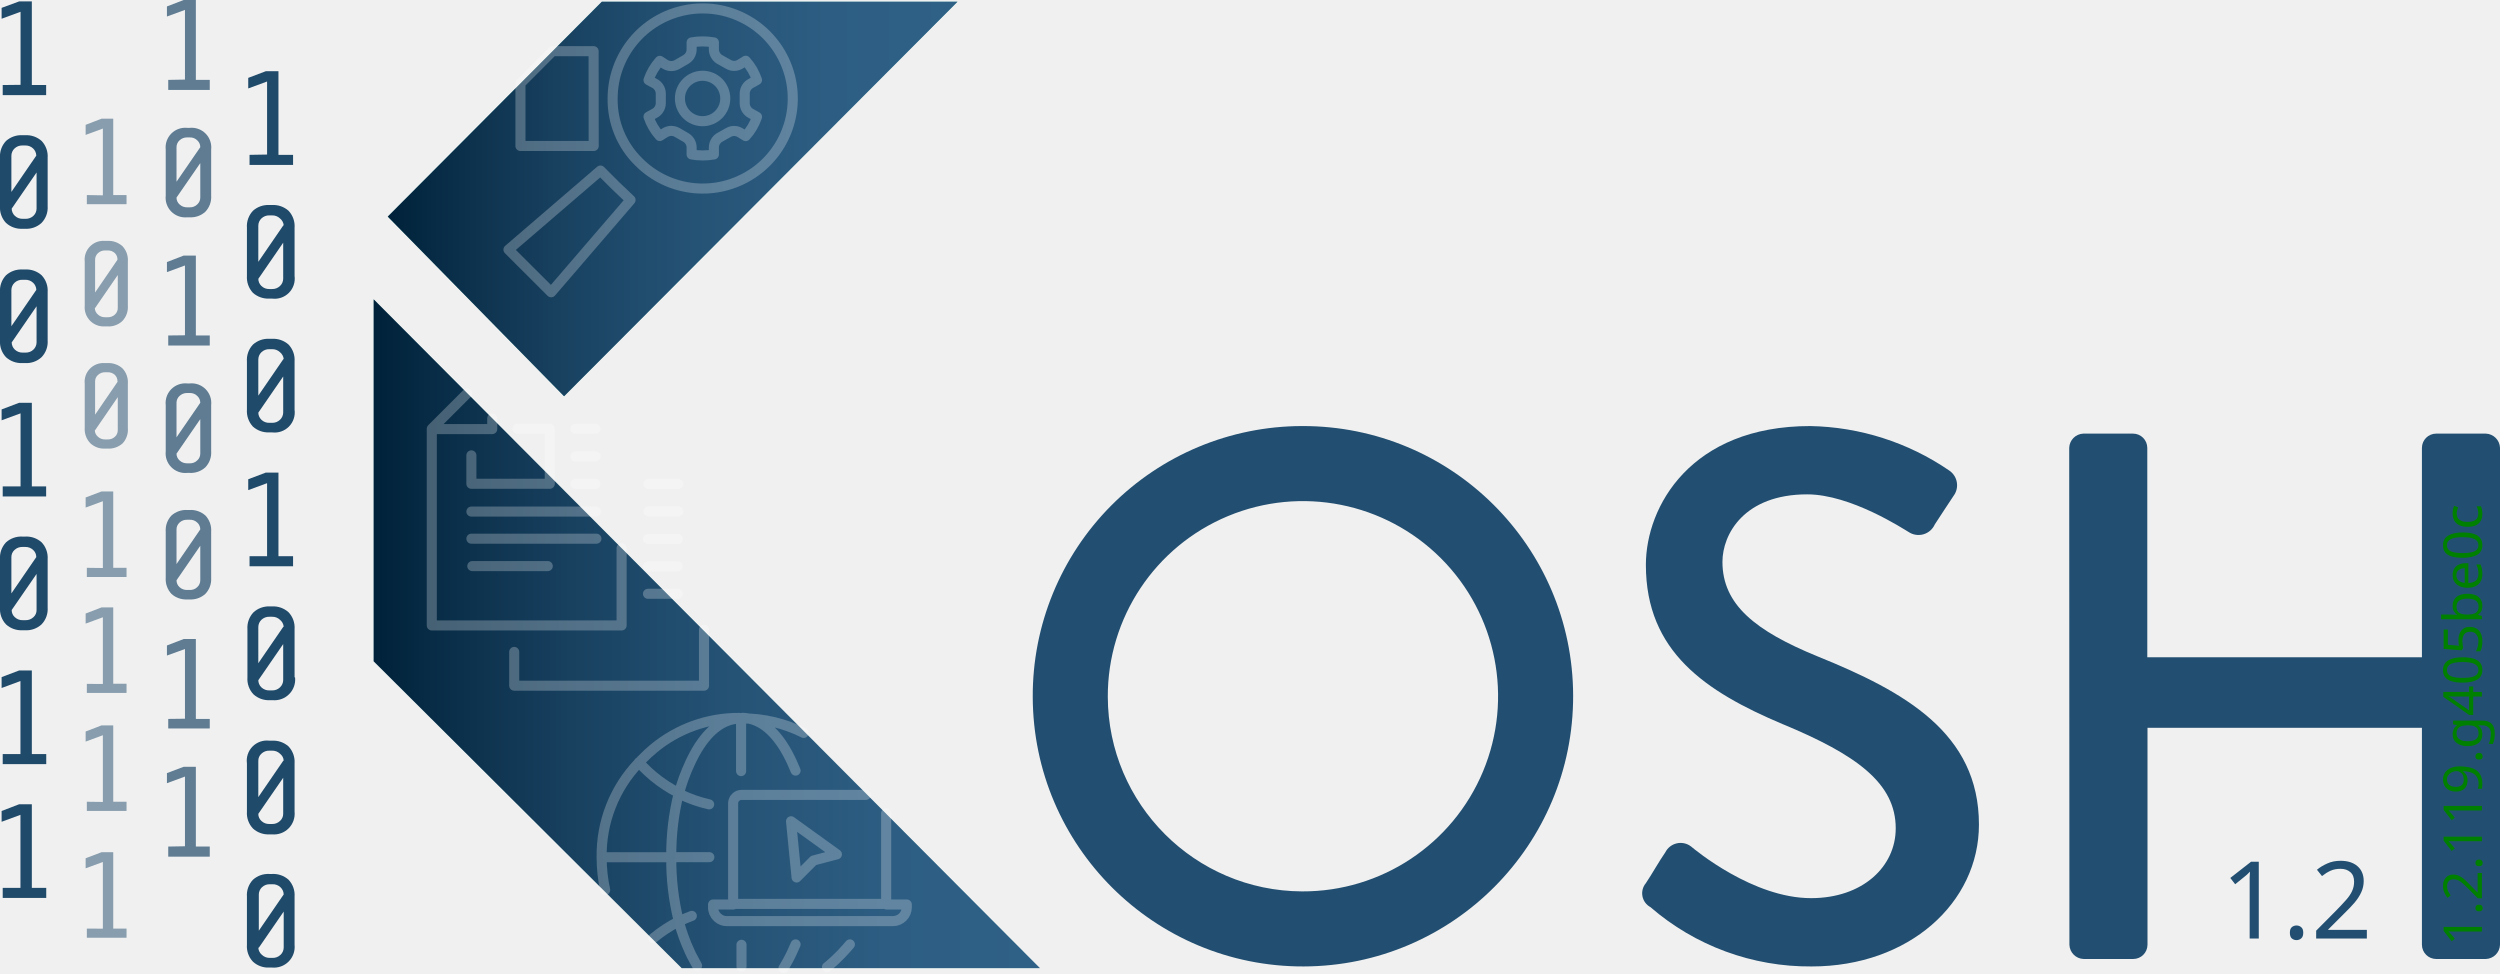
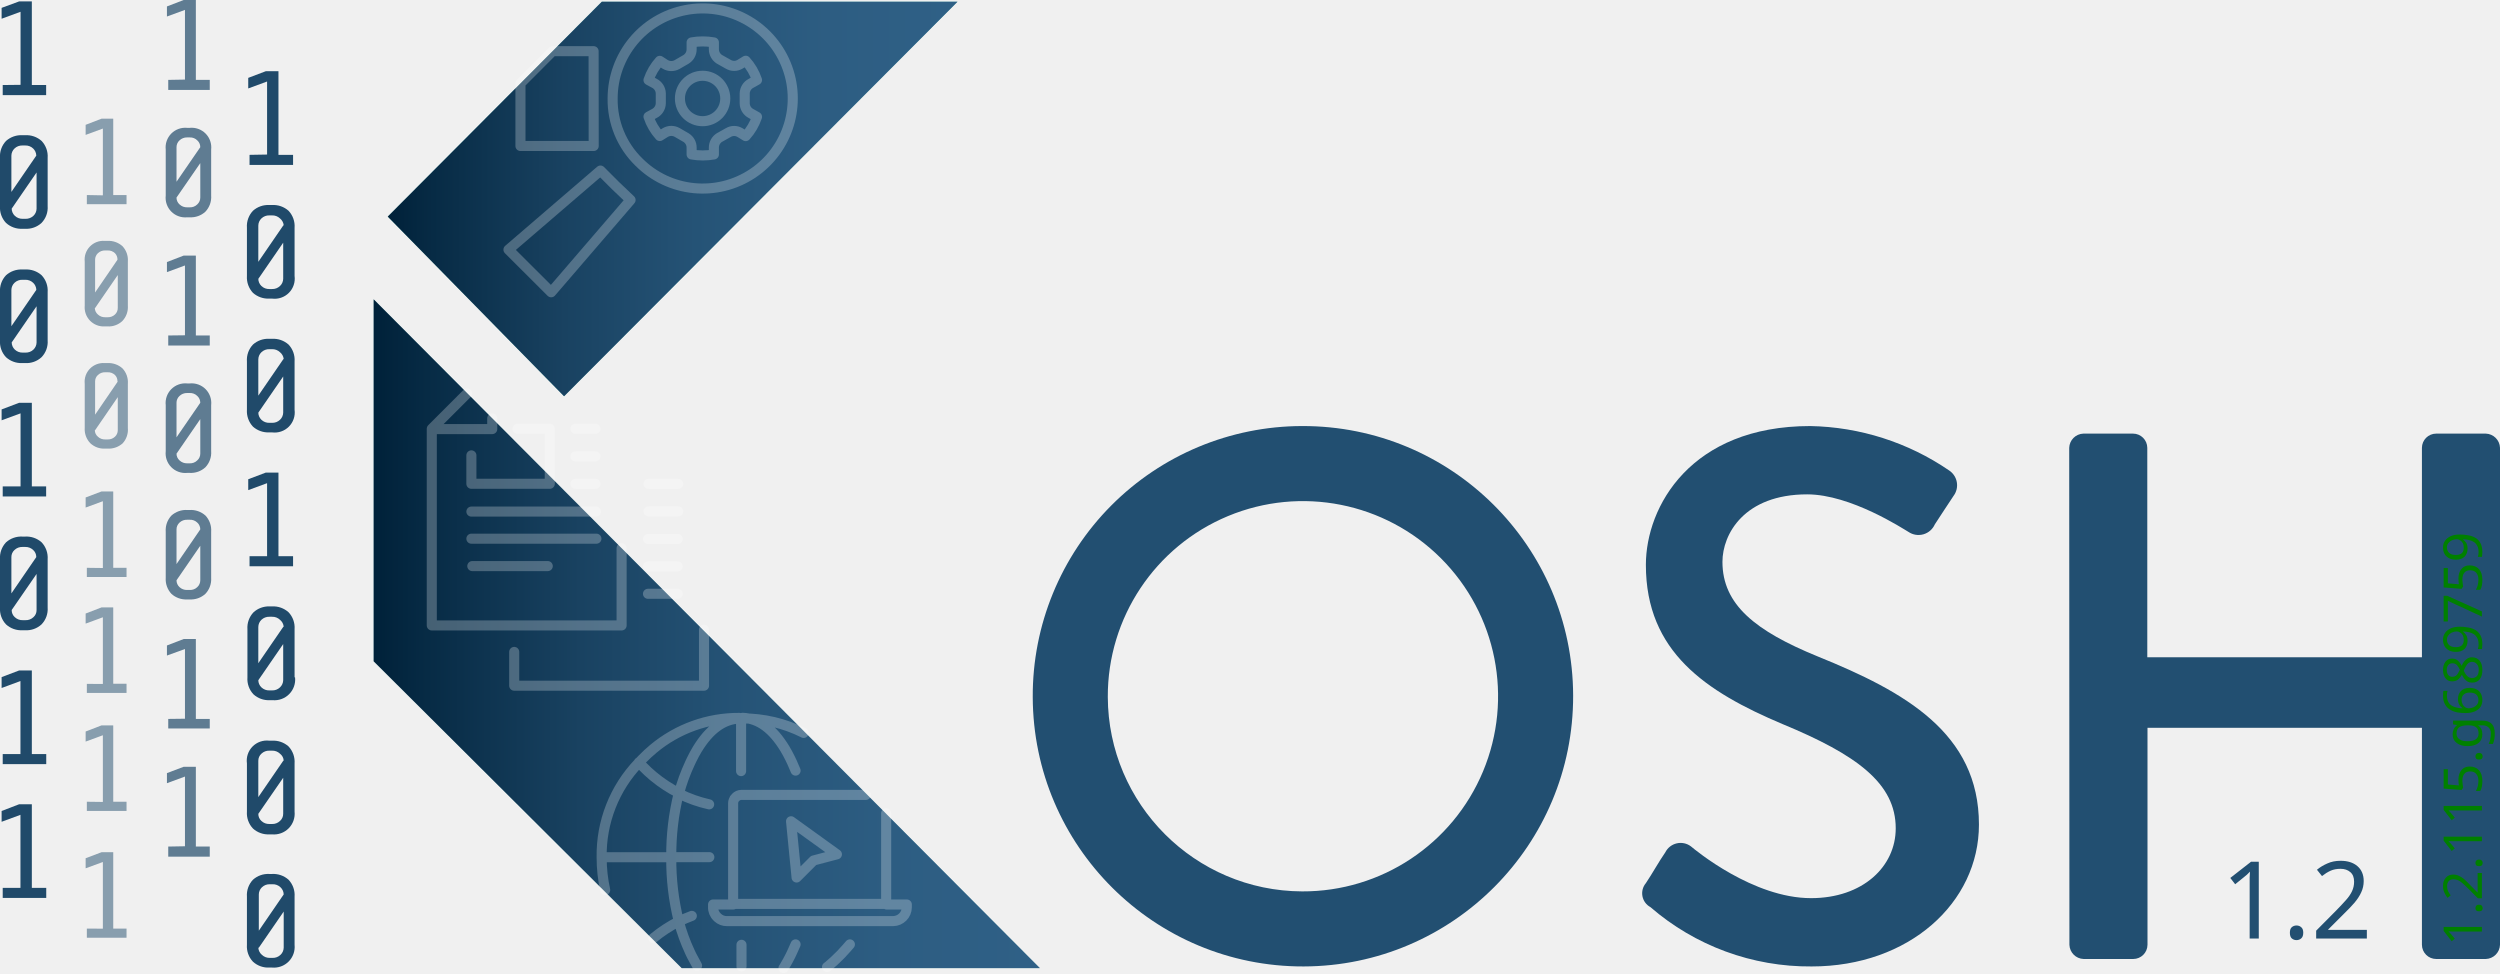
<svg xmlns="http://www.w3.org/2000/svg" xmlns:xlink="http://www.w3.org/1999/xlink" viewBox="0 0 248.15 96.65" version="1.1" id="svg4211">
  <defs id="defs4110">
    <style id="style4094">.cls-1{isolation:isolate;}.cls-2,.cls-3,.cls-4,.cls-5{fill:#224f71;}.cls-3,.cls-4,.cls-5,.cls-6{mix-blend-mode:multiply;}.cls-4{opacity:0.7;}.cls-5{opacity:0.5;}.cls-6{fill:#afdedc;}.cls-7{fill:url(#linear-gradient);}.cls-8{fill:url(#linear-gradient-2);}.cls-9{opacity:0.25;}.cls-10,.cls-11{fill:none;stroke:#fff;stroke-linecap:round;stroke-linejoin:round;}.cls-10{fill-rule:evenodd;}</style>
    <linearGradient id="linear-gradient" x1="38.49" y1="19.75" x2="95.04" y2="19.75" gradientUnits="userSpaceOnUse">
      <stop offset="0" stop-color="#002139" id="stop4096" />
      <stop offset="0.08" stop-color="#072b45" id="stop4098" />
      <stop offset="0.31" stop-color="#194261" id="stop4100" />
      <stop offset="0.54" stop-color="#255376" id="stop4102" />
      <stop offset="0.77" stop-color="#2d5d82" id="stop4104" />
      <stop offset="0.99" stop-color="#2f6086" id="stop4106" />
    </linearGradient>
    <linearGradient id="linear-gradient-2" x1="37.09" y1="62.9" x2="103.22" y2="62.9" xlink:href="#linear-gradient" />
    <linearGradient xlink:href="#linear-gradient" id="linearGradient4217" gradientUnits="userSpaceOnUse" x1="38.49" y1="19.75" x2="95.04" y2="19.75" />
  </defs>
  <path class="cls-2" d="m 129.25,42.29 a 26.82,26.82 0 1 1 -26.74,26.89 26.77,26.77 0 0 1 26.74,-26.89 z m 0,46.19 a 19.37,19.37 0 1 0 -19.29,-19.3 19.37,19.37 0 0 0 19.29,19.3 z" id="path4112" style="isolation:isolate;fill:#224f71" />
  <path class="cls-2" d="m 163.37,87.66 c 0.67,-1 1.26,-2.09 1.93,-3.06 a 1.7,1.7 0 0 1 2.54,-0.59 c 0.44,0.37 6.18,5.14 11.92,5.14 5.14,0 8.41,-3.13 8.41,-6.93 0,-4.47 -3.87,-7.3 -11.24,-10.35 -7.6,-3.21 -13.56,-7.16 -13.56,-15.8 0,-5.81 4.47,-13.78 16.31,-13.78 a 25.21,25.21 0 0 1 13.78,4.4 1.76,1.76 0 0 1 0.45,2.53 c -0.6,0.89 -1.27,1.94 -1.86,2.83 a 1.77,1.77 0 0 1 -2.61,0.75 c -0.52,-0.3 -5.74,-3.73 -10.06,-3.73 -6.25,0 -8.41,3.95 -8.41,6.7 0,4.25 3.27,6.86 9.46,9.39 8.64,3.5 16,7.6 16,16.69 0,7.75 -6.93,14.08 -16.61,14.08 a 24.14,24.14 0 0 1 -16,-5.89 1.56,1.56 0 0 1 -0.45,-2.38 z" id="path4114" style="isolation:isolate;fill:#224f71" />
  <path class="cls-2" d="m 205.39,44.45 a 1.46,1.46 0 0 1 1.41,-1.41 h 4.92 a 1.42,1.42 0 0 1 1.42,1.41 V 65.24 H 240.4 V 44.45 a 1.42,1.42 0 0 1 1.42,-1.41 h 4.91 a 1.46,1.46 0 0 1 1.42,1.41 v 49.33 a 1.46,1.46 0 0 1 -1.42,1.41 h -4.91 A 1.42,1.42 0 0 1 240.4,93.78 V 72.24 h -27.24 v 21.54 a 1.42,1.42 0 0 1 -1.42,1.41 h -4.92 a 1.46,1.46 0 0 1 -1.41,-1.41 z" id="path4116" style="isolation:isolate;fill:#224f71" />
  <path class="cls-3" d="m 0.27,8.44 v 1 h 4.31 v -1 H 3.16 V 0.14 H 1.9 L 0.16,0.78 V 1.86 L 2.04,1.17 v 7.25 z" id="path4124" style="isolation:isolate;mix-blend-mode:multiply;fill:#224f71" />
  <path class="cls-3" d="M 4.73,20.45 V 15.67 A 2.21,2.21 0 0 0 4.13,13.99 2.26,2.26 0 0 0 2.5,13.42 H 2.23 A 2.26,2.26 0 0 0 0.6,13.99 2.21,2.21 0 0 0 0,15.67 v 4.78 a 2.21,2.21 0 0 0 0.6,1.68 2.26,2.26 0 0 0 1.63,0.58 H 2.5 a 2.22,2.22 0 0 0 1.62,-0.58 2.18,2.18 0 0 0 0.61,-1.68 z m -1.13,-5 -2.47,3.6 v -3.6 a 1,1 0 0 1 0.31,-0.71 1.09,1.09 0 0 1 0.79,-0.3 H 2.5 a 1.09,1.09 0 0 1 0.79,0.3 1,1 0 0 1 0.31,0.68 z m -2.44,5.26 2.47,-3.59 v 3.59 a 1,1 0 0 1 -0.31,0.71 1.09,1.09 0 0 1 -0.79,0.3 H 2.26 A 1.09,1.09 0 0 1 1.47,21.42 1,1 0 0 1 1.16,20.71 Z" id="path4126" style="isolation:isolate;mix-blend-mode:multiply;fill:#224f71" />
  <path class="cls-3" d="M 4.73,33.78 V 29 A 2.21,2.21 0 0 0 4.13,27.32 2.26,2.26 0 0 0 2.5,26.75 H 2.23 A 2.26,2.26 0 0 0 0.6,27.32 2.21,2.21 0 0 0 0,29 v 4.78 a 2.21,2.21 0 0 0 0.6,1.68 2.26,2.26 0 0 0 1.63,0.58 H 2.5 a 2.22,2.22 0 0 0 1.62,-0.58 2.18,2.18 0 0 0 0.61,-1.68 z m -1.13,-5 -2.47,3.6 v -3.6 a 1,1 0 0 1 0.31,-0.71 1.09,1.09 0 0 1 0.79,-0.3 H 2.5 a 1.09,1.09 0 0 1 0.79,0.3 1,1 0 0 1 0.31,0.63 z M 1.16,33.99 3.63,30.4 v 3.59 A 1,1 0 0 1 3.32,34.7 1.09,1.09 0 0 1 2.53,35 H 2.26 A 1.09,1.09 0 0 1 1.47,34.7 1,1 0 0 1 1.16,33.99 Z" id="path4128" style="isolation:isolate;mix-blend-mode:multiply;fill:#224f71" />
  <path class="cls-3" d="m 0.27,48.28 v 1 h 4.31 v -1 H 3.16 v -8.3 H 1.9 l -1.74,0.66 v 1.08 l 1.88,-0.69 v 7.25 z" id="path4130" style="isolation:isolate;mix-blend-mode:multiply;fill:#224f71" />
  <path class="cls-3" d="M 4.73,60.3 V 55.52 A 2.23,2.23 0 0 0 4.13,53.83 2.26,2.26 0 0 0 2.5,53.26 H 2.23 A 2.26,2.26 0 0 0 0.6,53.83 2.23,2.23 0 0 0 0,55.52 v 4.78 a 2.21,2.21 0 0 0 0.6,1.68 2.26,2.26 0 0 0 1.63,0.58 H 2.5 A 2.22,2.22 0 0 0 4.12,61.98 2.18,2.18 0 0 0 4.73,60.3 Z m -1.13,-5 -2.47,3.6 v -3.6 a 0.93,0.93 0 0 1 0.31,-0.71 1.09,1.09 0 0 1 0.79,-0.3 H 2.5 a 1.09,1.09 0 0 1 0.79,0.3 0.93,0.93 0 0 1 0.31,0.68 z m -2.44,5.25 2.47,-3.58 v 3.58 a 0.92,0.92 0 0 1 -0.31,0.71 1.09,1.09 0 0 1 -0.79,0.3 H 2.26 A 1.09,1.09 0 0 1 1.47,61.26 0.92,0.92 0 0 1 1.16,60.55 Z" id="path4132" style="isolation:isolate;mix-blend-mode:multiply;fill:#224f71" />
  <path class="cls-3" d="m 0.27,74.85 v 1 h 4.32 v -1 H 3.16 v -8.3 H 1.9 l -1.74,0.66 v 1.08 L 2.03,67.6 v 7.25 z" id="path4134" style="isolation:isolate;mix-blend-mode:multiply;fill:#224f71" />
  <path class="cls-3" d="m 0.27,88.13 v 1 h 4.32 v -1 H 3.16 v -8.3 H 1.9 L 0.16,80.5 v 1.07 l 1.87,-0.69 v 7.25 z" id="path4136" style="isolation:isolate;mix-blend-mode:multiply;fill:#224f71" />
  <path class="cls-3" d="m 24.77,15.37 v 1 h 4.32 v -1 h -1.45 v -8.3 h -1.26 l -1.74,0.66 v 1.05 l 1.87,-0.69 v 7.25 z" id="path4138" style="isolation:isolate;mix-blend-mode:multiply;fill:#224f71" />
  <path class="cls-3" d="M 29.24,27.39 V 22.61 A 2.22,2.22 0 0 0 28.64,20.92 2.27,2.27 0 0 0 27,20.35 h -0.26 a 2.25,2.25 0 0 0 -1.63,0.57 2.22,2.22 0 0 0 -0.6,1.69 v 4.78 a 2.24,2.24 0 0 0 0.6,1.68 2.28,2.28 0 0 0 1.63,0.57 H 27 a 2,2 0 0 0 2.24,-2.25 z m -1.13,-5 -2.47,3.6 v -3.6 a 1,1 0 0 1 0.31,-0.71 1.09,1.09 0 0 1 0.79,-0.3 H 27 a 1.08,1.08 0 0 1 0.79,0.3 1,1 0 0 1 0.37,0.67 z m -2.47,5.29 2.47,-3.59 v 3.59 a 1,1 0 0 1 -0.32,0.71 1.08,1.08 0 0 1 -0.79,0.3 h -0.26 a 1.09,1.09 0 0 1 -0.79,-0.3 1,1 0 0 1 -0.31,-0.75 z" id="path4140" style="isolation:isolate;mix-blend-mode:multiply;fill:#224f71" />
  <path class="cls-3" d="M 29.24,40.67 V 35.88 A 2.21,2.21 0 0 0 28.64,34.2 2.27,2.27 0 0 0 27,33.63 h -0.26 a 2.25,2.25 0 0 0 -1.63,0.57 2.21,2.21 0 0 0 -0.6,1.68 v 4.79 a 2.24,2.24 0 0 0 0.6,1.68 2.28,2.28 0 0 0 1.63,0.57 H 27 a 2,2 0 0 0 2.24,-2.25 z m -1.13,-5 -2.47,3.6 v -3.6 a 1,1 0 0 1 0.31,-0.71 1.09,1.09 0 0 1 0.79,-0.3 H 27 a 1.08,1.08 0 0 1 0.79,0.3 1,1 0 0 1 0.37,0.67 z m -2.47,5.29 2.47,-3.59 v 3.59 a 1,1 0 0 1 -0.32,0.71 1.08,1.08 0 0 1 -0.79,0.3 h -0.26 a 1.09,1.09 0 0 1 -0.79,-0.3 1,1 0 0 1 -0.31,-0.75 z" id="path4142" style="isolation:isolate;mix-blend-mode:multiply;fill:#224f71" />
  <path class="cls-3" d="m 24.77,55.21 v 1 h 4.32 v -1 h -1.45 v -8.3 h -1.26 l -1.74,0.66 v 1.08 l 1.87,-0.69 v 7.25 z" id="path4144" style="isolation:isolate;mix-blend-mode:multiply;fill:#224f71" />
  <path class="cls-3" d="M 29.24,67.23 V 62.45 A 2.21,2.21 0 0 0 28.64,60.77 2.28,2.28 0 0 0 27,60.19 h -0.26 a 2.25,2.25 0 0 0 -1.58,0.59 2.21,2.21 0 0 0 -0.6,1.68 v 4.78 a 2.21,2.21 0 0 0 0.6,1.68 2.24,2.24 0 0 0 1.63,0.58 h 0.26 a 2.06,2.06 0 0 0 2.24,-2.26 z m -1.13,-5 -2.47,3.6 v -3.6 a 1,1 0 0 1 0.31,-0.71 1.09,1.09 0 0 1 0.79,-0.3 H 27 a 1.08,1.08 0 0 1 0.79,0.3 1,1 0 0 1 0.37,0.68 z m -2.47,5.29 2.47,-3.59 v 3.59 a 1,1 0 0 1 -0.32,0.71 1.08,1.08 0 0 1 -0.79,0.3 h -0.26 a 1.09,1.09 0 0 1 -0.79,-0.3 1,1 0 0 1 -0.31,-0.74 z" id="path4146" style="isolation:isolate;mix-blend-mode:multiply;fill:#224f71" />
  <path class="cls-3" d="M 29.24,80.52 V 75.78 A 2.23,2.23 0 0 0 28.64,74.09 2.27,2.27 0 0 0 27,73.52 h -0.26 a 2,2 0 0 0 -2.23,2.26 v 4.78 a 2.21,2.21 0 0 0 0.6,1.68 2.24,2.24 0 0 0 1.63,0.58 H 27 a 2.06,2.06 0 0 0 2.24,-2.26 z m -1.13,-5 -2.47,3.6 v -3.6 a 0.93,0.93 0 0 1 0.31,-0.71 1.09,1.09 0 0 1 0.79,-0.3 H 27 a 1.08,1.08 0 0 1 0.79,0.3 0.94,0.94 0 0 1 0.37,0.68 z m -2.47,5.26 2.47,-3.58 v 3.58 a 0.94,0.94 0 0 1 -0.32,0.71 1.08,1.08 0 0 1 -0.79,0.3 h -0.26 a 1.09,1.09 0 0 1 -0.79,-0.3 0.93,0.93 0 0 1 -0.31,-0.71 z" id="path4148" style="isolation:isolate;mix-blend-mode:multiply;fill:#224f71" />
  <path class="cls-3" d="M 29.24,93.78 V 89 A 2.21,2.21 0 0 0 28.64,87.32 2.27,2.27 0 0 0 27,86.75 h -0.26 a 2.25,2.25 0 0 0 -1.63,0.57 2.21,2.21 0 0 0 -0.6,1.68 v 4.78 a 2.21,2.21 0 0 0 0.6,1.68 2.24,2.24 0 0 0 1.63,0.58 H 27 a 2.06,2.06 0 0 0 2.24,-2.26 z m -1.08,-5 -2.47,3.6 v -3.6 a 1,1 0 0 1 0.31,-0.71 1.09,1.09 0 0 1 0.79,-0.3 h 0.26 a 1.08,1.08 0 0 1 0.79,0.3 1,1 0 0 1 0.32,0.71 z m -2.47,5.29 2.47,-3.59 v 3.59 a 1,1 0 0 1 -0.32,0.71 1.08,1.08 0 0 1 -0.79,0.3 H 26.79 A 1.09,1.09 0 0 1 26,94.78 1,1 0 0 1 25.64,94.06 Z" id="path4150" style="isolation:isolate;mix-blend-mode:multiply;fill:#224f71" />
  <path class="cls-4" d="m 16.7,7.93 v 1 h 4.12 v -1 H 19.44 V 0 h -1.21 l -1.66,0.64 v 1 L 18.36,0.98 V 7.9 Z" id="path4152" style="opacity:0.7;isolation:isolate;mix-blend-mode:multiply;fill:#224f71" />
  <path class="cls-4" d="m 20.96,19.41 v -4.56 a 1.95,1.95 0 0 0 -2.13,-2.16 h -0.25 a 1.95,1.95 0 0 0 -2.13,2.16 v 4.56 a 1.95,1.95 0 0 0 2.13,2.16 h 0.25 a 2.13,2.13 0 0 0 1.55,-0.55 2.1,2.1 0 0 0 0.58,-1.61 z m -1.08,-4.8 -2.36,3.43 v -3.43 a 0.9,0.9 0 0 1 0.3,-0.68 1.06,1.06 0 0 1 0.76,-0.29 h 0.25 a 1,1 0 0 1 0.75,0.29 0.9,0.9 0 0 1 0.3,0.68 z m -2.36,5 2.36,-3.42 v 3.42 a 0.9,0.9 0 0 1 -0.3,0.68 1,1 0 0 1 -0.75,0.29 h -0.25 a 1.06,1.06 0 0 1 -0.76,-0.29 0.9,0.9 0 0 1 -0.3,-0.64 z" id="path4154" style="opacity:0.7;isolation:isolate;mix-blend-mode:multiply;fill:#224f71" />
  <path class="cls-4" d="m 16.7,33.3 v 1 h 4.12 v -1 h -1.38 v -7.93 h -1.21 l -1.66,0.64 v 1 l 1.79,-0.66 v 6.93 z" id="path4156" style="opacity:0.7;isolation:isolate;mix-blend-mode:multiply;fill:#224f71" />
  <path class="cls-4" d="m 20.96,44.78 v -4.56 a 1.95,1.95 0 0 0 -2.13,-2.16 h -0.25 a 1.95,1.95 0 0 0 -2.13,2.16 v 4.56 a 1.95,1.95 0 0 0 2.13,2.16 h 0.25 a 2.13,2.13 0 0 0 1.55,-0.55 2.1,2.1 0 0 0 0.58,-1.61 z m -1.08,-4.8 -2.36,3.43 v -3.43 a 0.91,0.91 0 0 1 0.3,-0.68 1.06,1.06 0 0 1 0.76,-0.29 h 0.25 a 1,1 0 0 1 0.75,0.29 0.91,0.91 0 0 1 0.3,0.67 z m -2.36,5.05 2.36,-3.43 v 3.43 a 0.89,0.89 0 0 1 -0.3,0.67 1,1 0 0 1 -0.75,0.29 h -0.25 a 1.06,1.06 0 0 1 -0.76,-0.29 0.89,0.89 0 0 1 -0.3,-0.68 z" id="path4158" style="opacity:0.7;isolation:isolate;mix-blend-mode:multiply;fill:#224f71" />
  <path class="cls-4" d="m 16.7,71.36 v 0.95 h 4.12 v -0.95 h -1.38 v -7.93 h -1.21 l -1.66,0.64 v 1 l 1.79,-0.65 v 6.92 z" id="path4160" style="opacity:0.7;isolation:isolate;mix-blend-mode:multiply;fill:#224f71" />
  <path class="cls-4" d="m 20.96,57.36 v -4.58 a 2.12,2.12 0 0 0 -0.57,-1.61 2.18,2.18 0 0 0 -1.56,-0.55 h -0.25 a 2.18,2.18 0 0 0 -1.56,0.55 2.12,2.12 0 0 0 -0.57,1.61 v 4.57 a 2.13,2.13 0 0 0 0.57,1.6 2.15,2.15 0 0 0 1.56,0.55 h 0.25 a 2.13,2.13 0 0 0 1.55,-0.55 2.09,2.09 0 0 0 0.58,-1.59 z m -1.08,-4.81 -2.36,3.44 v -3.44 a 0.91,0.91 0 0 1 0.3,-0.68 1.05,1.05 0 0 1 0.76,-0.28 h 0.25 a 1,1 0 0 1 0.75,0.28 0.91,0.91 0 0 1 0.3,0.68 z m -2.36,5.05 2.36,-3.43 v 3.43 a 0.91,0.91 0 0 1 -0.3,0.68 1,1 0 0 1 -0.75,0.28 h -0.25 a 1.05,1.05 0 0 1 -0.76,-0.28 0.91,0.91 0 0 1 -0.3,-0.68 z" id="path4162" style="opacity:0.7;isolation:isolate;mix-blend-mode:multiply;fill:#224f71" />
  <path class="cls-4" d="m 16.7,84.03 v 1 h 4.12 v -1 h -1.38 v -7.92 h -1.21 l -1.66,0.63 v 1 l 1.79,-0.66 V 84 Z" id="path4164" style="opacity:0.7;isolation:isolate;mix-blend-mode:multiply;fill:#224f71" />
  <path class="cls-5" d="m 8.62,19.36 v 0.91 h 3.94 V 19.36 H 11.24 V 11.78 H 10.08 L 8.5,12.39 v 1 l 1.71,-0.63 v 6.63 z" id="path4166" style="opacity:0.5;isolation:isolate;mix-blend-mode:multiply;fill:#224f71" />
  <path class="cls-5" d="m 12.69,30.34 v -4.37 a 2,2 0 0 0 -0.54,-1.54 2.07,2.07 0 0 0 -1.5,-0.52 h -0.24 a 1.86,1.86 0 0 0 -2,2.06 v 4.37 a 1.89,1.89 0 0 0 2,2.06 h 0.24 a 2,2 0 0 0 1.49,-0.53 2,2 0 0 0 0.55,-1.53 z m -1,-4.6 -2.25,3.29 v -3.25 a 0.88,0.88 0 0 1 0.28,-0.65 1,1 0 0 1 0.72,-0.27 h 0.24 a 1,1 0 0 1 0.73,0.27 0.88,0.88 0 0 1 0.25,0.65 z m -2.25,4.83 2.25,-3.27 v 3.27 a 0.86,0.86 0 0 1 -0.28,0.65 1,1 0 0 1 -0.73,0.27 H 10.44 A 1,1 0 0 1 9.72,31.22 0.86,0.86 0 0 1 9.41,30.57 Z" id="path4168" style="opacity:0.5;isolation:isolate;mix-blend-mode:multiply;fill:#224f71" />
  <path class="cls-5" d="m 8.62,67.88 v 0.9 h 3.94 V 67.87 H 11.24 V 60.29 H 10.08 L 8.5,60.9 v 1 l 1.71,-0.63 v 6.62 z" id="path4170" style="opacity:0.5;isolation:isolate;mix-blend-mode:multiply;fill:#224f71" />
  <path class="cls-5" d="m 8.62,92.17 v 0.91 h 3.94 v -0.91 h -1.32 v -7.58 h -1.16 l -1.58,0.6 v 1 l 1.71,-0.63 v 6.62 z" id="path4172" style="opacity:0.5;isolation:isolate;mix-blend-mode:multiply;fill:#224f71" />
  <path class="cls-5" d="m 8.62,56.36 v 0.91 h 3.94 v -0.91 h -1.32 v -7.58 h -1.16 l -1.58,0.6 v 1 l 1.71,-0.63 v 6.63 z" id="path4174" style="opacity:0.5;isolation:isolate;mix-blend-mode:multiply;fill:#224f71" />
  <path class="cls-5" d="M 12.69,42.47 V 38.1 a 2,2 0 0 0 -0.54,-1.54 2.07,2.07 0 0 0 -1.5,-0.52 h -0.24 a 1.86,1.86 0 0 0 -2,2.06 v 4.37 a 2,2 0 0 0 0.56,1.53 2,2 0 0 0 1.48,0.53 h 0.24 A 2.07,2.07 0 0 0 12.18,44 2,2 0 0 0 12.69,42.47 Z m -1,-4.6 -2.25,3.29 v -3.29 a 0.86,0.86 0 0 1 0.28,-0.65 1,1 0 0 1 0.72,-0.27 h 0.24 a 1,1 0 0 1 0.73,0.27 0.86,0.86 0 0 1 0.25,0.65 z m -2.25,4.83 2.25,-3.28 v 3.28 a 0.86,0.86 0 0 1 -0.28,0.65 1,1 0 0 1 -0.73,0.27 H 10.44 A 1,1 0 0 1 9.72,43.35 0.86,0.86 0 0 1 9.41,42.7 Z" id="path4176" style="opacity:0.5;isolation:isolate;mix-blend-mode:multiply;fill:#224f71" />
  <path class="cls-5" d="m 8.62,79.58 v 0.91 h 3.94 V 79.58 H 11.24 V 72 H 10.08 L 8.5,72.61 v 1 l 1.71,-0.63 v 6.62 z" id="path4178" style="opacity:0.5;isolation:isolate;mix-blend-mode:multiply;fill:#224f71" />
  <polygon class="cls-6" points="37.09,29.71 37.09,65.64 67.67,96.1 103.22,96.1 " id="polygon4180" style="isolation:isolate;mix-blend-mode:multiply;fill:#afdedc" />
  <polygon class="cls-6" points="55.99,39.33 95.04,0.17 59.74,0.17 38.49,21.5 " id="polygon4182" style="isolation:isolate;mix-blend-mode:multiply;fill:#afdedc" />
  <polygon class="cls-6" points="55.99,39.33 95.04,0.17 59.74,0.17 38.49,21.5 " id="polygon4184" style="isolation:isolate;mix-blend-mode:multiply;fill:#afdedc" />
  <polygon class="cls-7" points="55.99,39.33 95.04,0.17 59.74,0.17 38.49,21.5 " id="polygon4186" style="isolation:isolate;fill:url(#linearGradient4217)" />
  <polygon class="cls-8" points="37.09,29.71 37.09,65.64 67.67,96.1 103.22,96.1 " id="polygon4188" style="isolation:isolate;fill:url(#linear-gradient-2)" />
  <g class="cls-9" id="g4192" style="opacity:0.25;isolation:isolate">
    <path class="cls-10" d="m 484.63,443.42 v 2.82 h 7.78 v -5.46 h -3.2 m 7.74,5.47 h -2 m 0,-2.73 h 2 m 0,-2.74 h -2 M 484.63,449 H 497 m -10.3,-9.25 v 1.06 h -6 v 19.49 h 18.84 v -7.67 m -18.84,-11.85 3.51,-3.51 m 18,11.71 h 2.95 m 0,-2.73 h -2.95 m -13.33,16.68 v 3.35 h 18.84 v -5.56 m -23,-6.31 h 7.49 m 4.83,-2.72 h -12.41 m 20.48,5.47 h -2.95 m 0,-2.72 h 2.95 m 0,-2.72 h -2.95" transform="translate(-437.84,-398.22)" id="path4190" style="fill:none;fill-rule:evenodd;stroke:#ffffff;stroke-linecap:round;stroke-linejoin:round" />
  </g>
  <g class="cls-9" id="g4202" style="opacity:0.25;isolation:isolate">
    <polygon class="cls-11" points="51.66,8.28 51.66,14.49 58.93,14.49 58.92,5.08 54.85,5.08 " id="polygon4194" style="fill:none;stroke:#ffffff;stroke-linecap:round;stroke-linejoin:round" />
    <path class="cls-11" d="m 498.92,416.63 -1.48,-1.48 -9.13,7.85 v 0 l 4.24,4.23 v 0 l 7.88,-9.16 z" transform="translate(-437.84,-398.22)" id="path4196" style="fill:none;stroke:#ffffff;stroke-linecap:round;stroke-linejoin:round" />
    <path class="cls-11" d="m 501.26,414.31 a 8.94,8.94 0 1 0 -2.61,-6.32 8.63,8.63 0 0 0 2.61,6.32 z m 1.54,-7.82 -0.59,-0.32 a 5.4,5.4 0 0 1 1.12,-1.91 l 0.56,0.36 a 1.17,1.17 0 0 0 1.17,0 l 0.88,-0.51 a 1.16,1.16 0 0 0 0.55,-1 v -0.68 a 6.16,6.16 0 0 1 2.21,0 v 0.67 a 1.18,1.18 0 0 0 0.54,1 l 0.89,0.5 a 1.13,1.13 0 0 0 1.16,0 l 0.57,-0.35 a 5.4,5.4 0 0 1 1.12,1.91 l -0.59,0.33 a 1.16,1.16 0 0 0 -0.63,1 v 1 a 1.16,1.16 0 0 0 0.63,1 l 0.59,0.33 a 5.4,5.4 0 0 1 -1.12,1.91 l -0.57,-0.35 a 1.13,1.13 0 0 0 -1.16,0 l -0.89,0.5 a 1.17,1.17 0 0 0 -0.54,1 v 0.67 a 6.16,6.16 0 0 1 -2.21,0 v -0.67 a 1.16,1.16 0 0 0 -0.55,-1 l -0.88,-0.51 a 1.17,1.17 0 0 0 -1.17,0 l -0.56,0.35 a 5.35,5.35 0 0 1 -1.12,-1.92 l 0.59,-0.32 a 1.16,1.16 0 0 0 0.63,-1 v -1 a 1.16,1.16 0 0 0 -0.63,-0.99 z" transform="translate(-437.84,-398.22)" id="path4198" style="fill:none;stroke:#ffffff;stroke-linecap:round;stroke-linejoin:round" />
    <path class="cls-11" d="m 507.58,410.25 a 2.25,2.25 0 0 0 2.25,-2.26 2.25,2.25 0 1 0 -4.5,0 2.25,2.25 0 0 0 2.25,2.26 z" transform="translate(-437.84,-398.22)" id="path4200" style="fill:none;stroke:#ffffff;stroke-linecap:round;stroke-linejoin:round" />
  </g>
  <g class="cls-9" id="g4206" style="opacity:0.25;isolation:isolate">
    <path class="cls-10" d="m 511.4,474.76 v -5.22 h -0.16 c -1.6,0.06 -3,1.09 -4.2,3.07 -0.18,0.3 -0.36,0.63 -0.54,1 l -0.18,0.38 a 18.11,18.11 0 0 0 -1.09,3 12.84,12.84 0 0 0 3,1.07 m 3.14,-8.53 h 0.16 a 13.39,13.39 0 0 1 6.08,1.44 m 6.18,6.15 h -12.36 a 0.79,0.79 0 0 0 -0.57,0.25 0.66,0.66 0 0 0 -0.2,0.31 0.75,0.75 0 0 0 -0.05,0.26 v 10 h 15.19 v -9 m -7.2,4.69 -1.69,1.69 -0.55,-5.58 4.55,3.28 z m -7.05,-14.16 c 1.6,0.06 3,1.09 4.2,3.07 0.18,0.3 0.36,0.63 0.54,1 l 0.18,0.38 c 0.12,0.26 0.23,0.52 0.34,0.79 m -18.9,11.85 a 14.8,14.8 0 0 1 -0.35,-3.23 v 0 a 13.27,13.27 0 0 1 3.68,-9.4 l 0.37,-0.38 a 14.06,14.06 0 0 1 1.08,-1 13.2,13.2 0 0 1 8.54,-3.07 m -4.72,19.65 a 12.26,12.26 0 0 0 -1.29,0.56 18.58,18.58 0 0 0 1.09,3 l 0.18,0.38 q 0.27,0.53 0.54,1 m -4.34,-2.73 a 13.61,13.61 0 0 1 2.53,-1.66 25.19,25.19 0 0 1 -0.75,-6.37 h -6.91 m 7.66,-6.38 a 25.24,25.24 0 0 0 -0.75,6.37 h 3.78 m -7,-9.41 0.37,0.39 a 14.06,14.06 0 0 0 1.08,1 13.61,13.61 0 0 0 2.53,1.66 m 10.38,17.37 a 0.83,0.83 0 0 1 0.08,-0.12 l 0.06,-0.11 c 0.19,-0.31 0.37,-0.64 0.55,-1 l 0.18,-0.38 0.33,-0.74 m 5.39,0 c -0.21,0.25 -0.43,0.5 -0.66,0.74 a 4.27,4.27 0 0 1 -0.36,0.38 q -0.52,0.53 -1.08,1 l -0.17,0.13 M 510.62,488 h -2 v 0.24 a 1.31,1.31 0 0 0 0.4,1 l 0.06,0.06 a 1.32,1.32 0 0 0 0.92,0.35 h 16.48 a 1.38,1.38 0 0 0 1.37,-1.38 V 488 h -2 m -14.41,4 v 2.15" transform="translate(-437.84,-398.22)" id="path4204" style="fill:none;fill-rule:evenodd;stroke:#ffffff;stroke-linecap:round;stroke-linejoin:round" />
  </g>
  <text xml:space="preserve" style="font-style:normal;font-weight:normal;font-size:40px;line-height:1.25;font-family:sans-serif;letter-spacing:0px;word-spacing:0px;fill:#224f71;fill-opacity:1;stroke:none" x="220.427" y="93.16" id="text4318">
    <tspan id="tspan4316" x="220.427" y="93.16" style="font-style:normal;font-variant:normal;font-weight:normal;font-stretch:normal;font-size:10.667px;font-family:sans-serif;-inkscape-font-specification:'sans-serif, Normal';font-variant-ligatures:normal;font-variant-caps:normal;font-variant-numeric:normal;font-feature-settings:normal;text-align:start;writing-mode:lr-tb;text-anchor:start;fill:#224f71;fill-opacity:1">1.2</tspan>
  </text>
  <text xml:space="preserve" style="font-style:normal;font-weight:normal;font-size:40px;line-height:1.25;font-family:sans-serif;letter-spacing:0px;word-spacing:0px;fill:#000000;fill-opacity:1;stroke:none" x="-93.897" y="246.353" id="text4402" transform="rotate(-90)">
-     <tspan id="tspan4400" x="-93.897" y="246.353" style="font-style:normal;font-variant:normal;font-weight:normal;font-stretch:normal;font-size:5.333px;font-family:sans-serif;-inkscape-font-specification:'sans-serif, Normal';font-variant-ligatures:normal;font-variant-caps:normal;font-variant-numeric:normal;font-feature-settings:normal;text-align:start;writing-mode:lr-tb;text-anchor:start;fill:#008000">1.2.119.g405be0c </tspan>
+     <tspan id="tspan4400" x="-93.897" y="246.353" style="font-style:normal;font-variant:normal;font-weight:normal;font-stretch:normal;font-size:5.333px;font-family:sans-serif;-inkscape-font-specification:'sans-serif, Normal';font-variant-ligatures:normal;font-variant-caps:normal;font-variant-numeric:normal;font-feature-settings:normal;text-align:start;writing-mode:lr-tb;text-anchor:start;fill:#008000">1.2.115.g689759</tspan>
  </text>
</svg>
